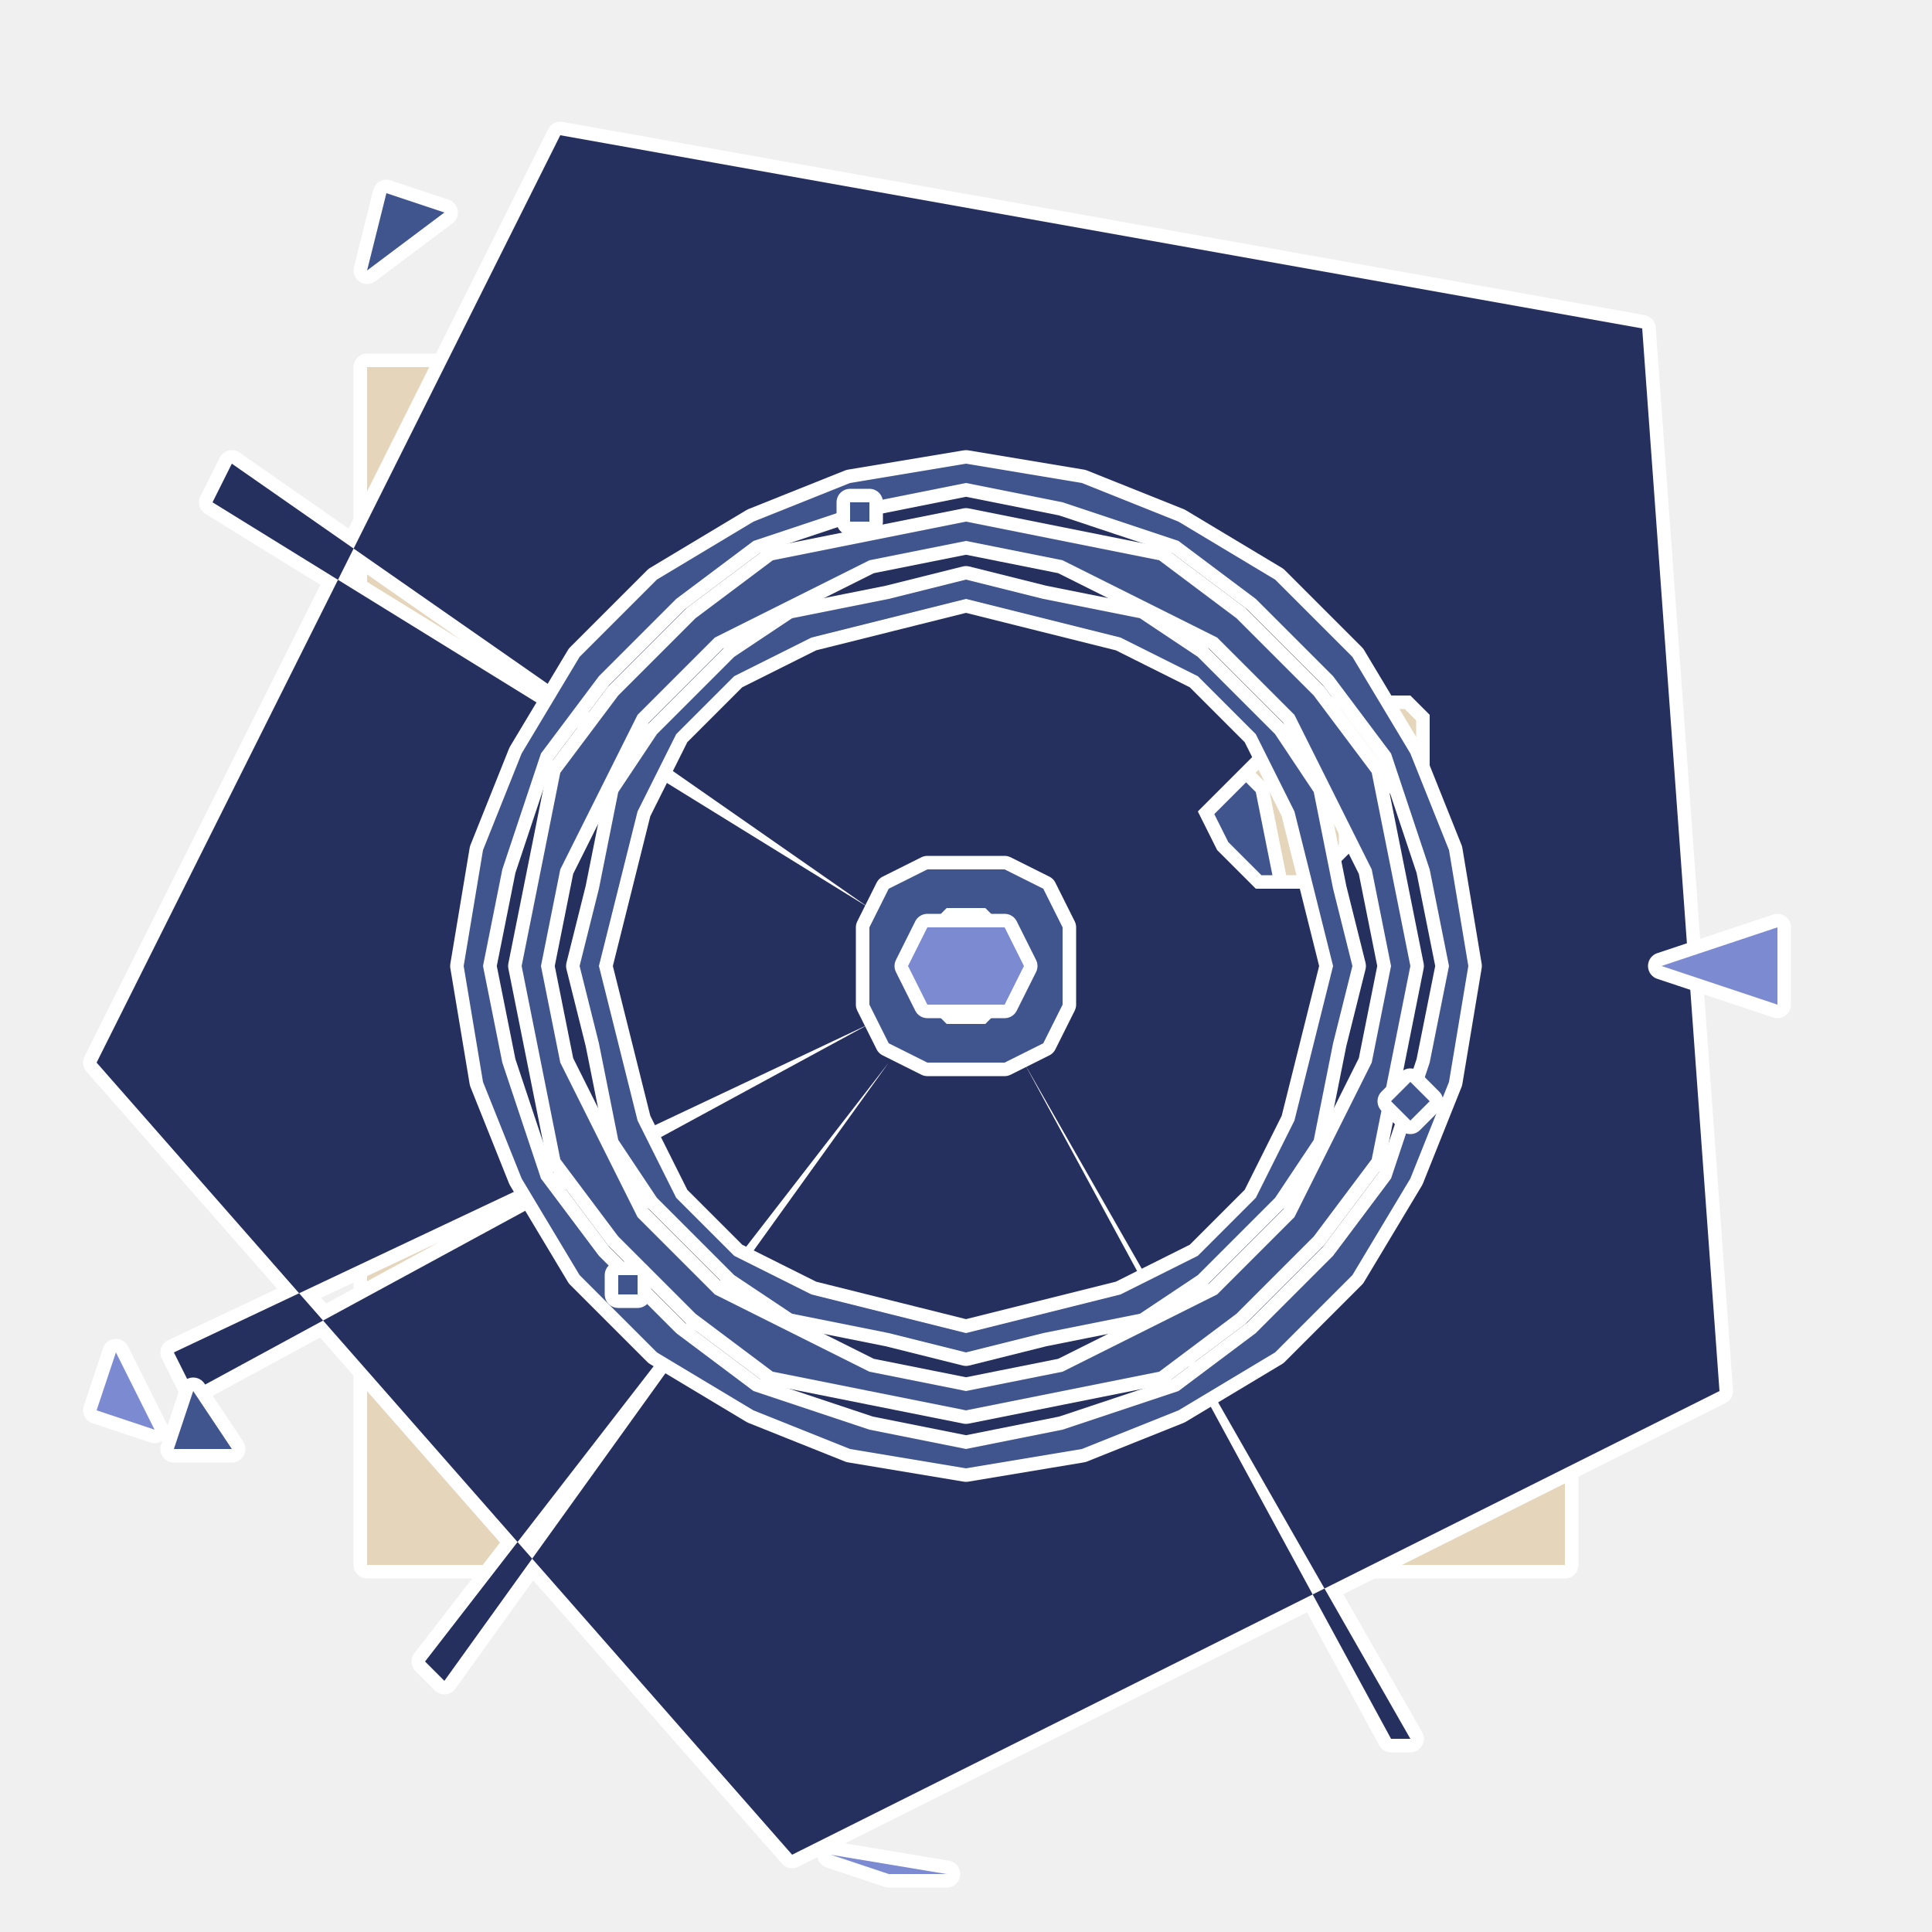
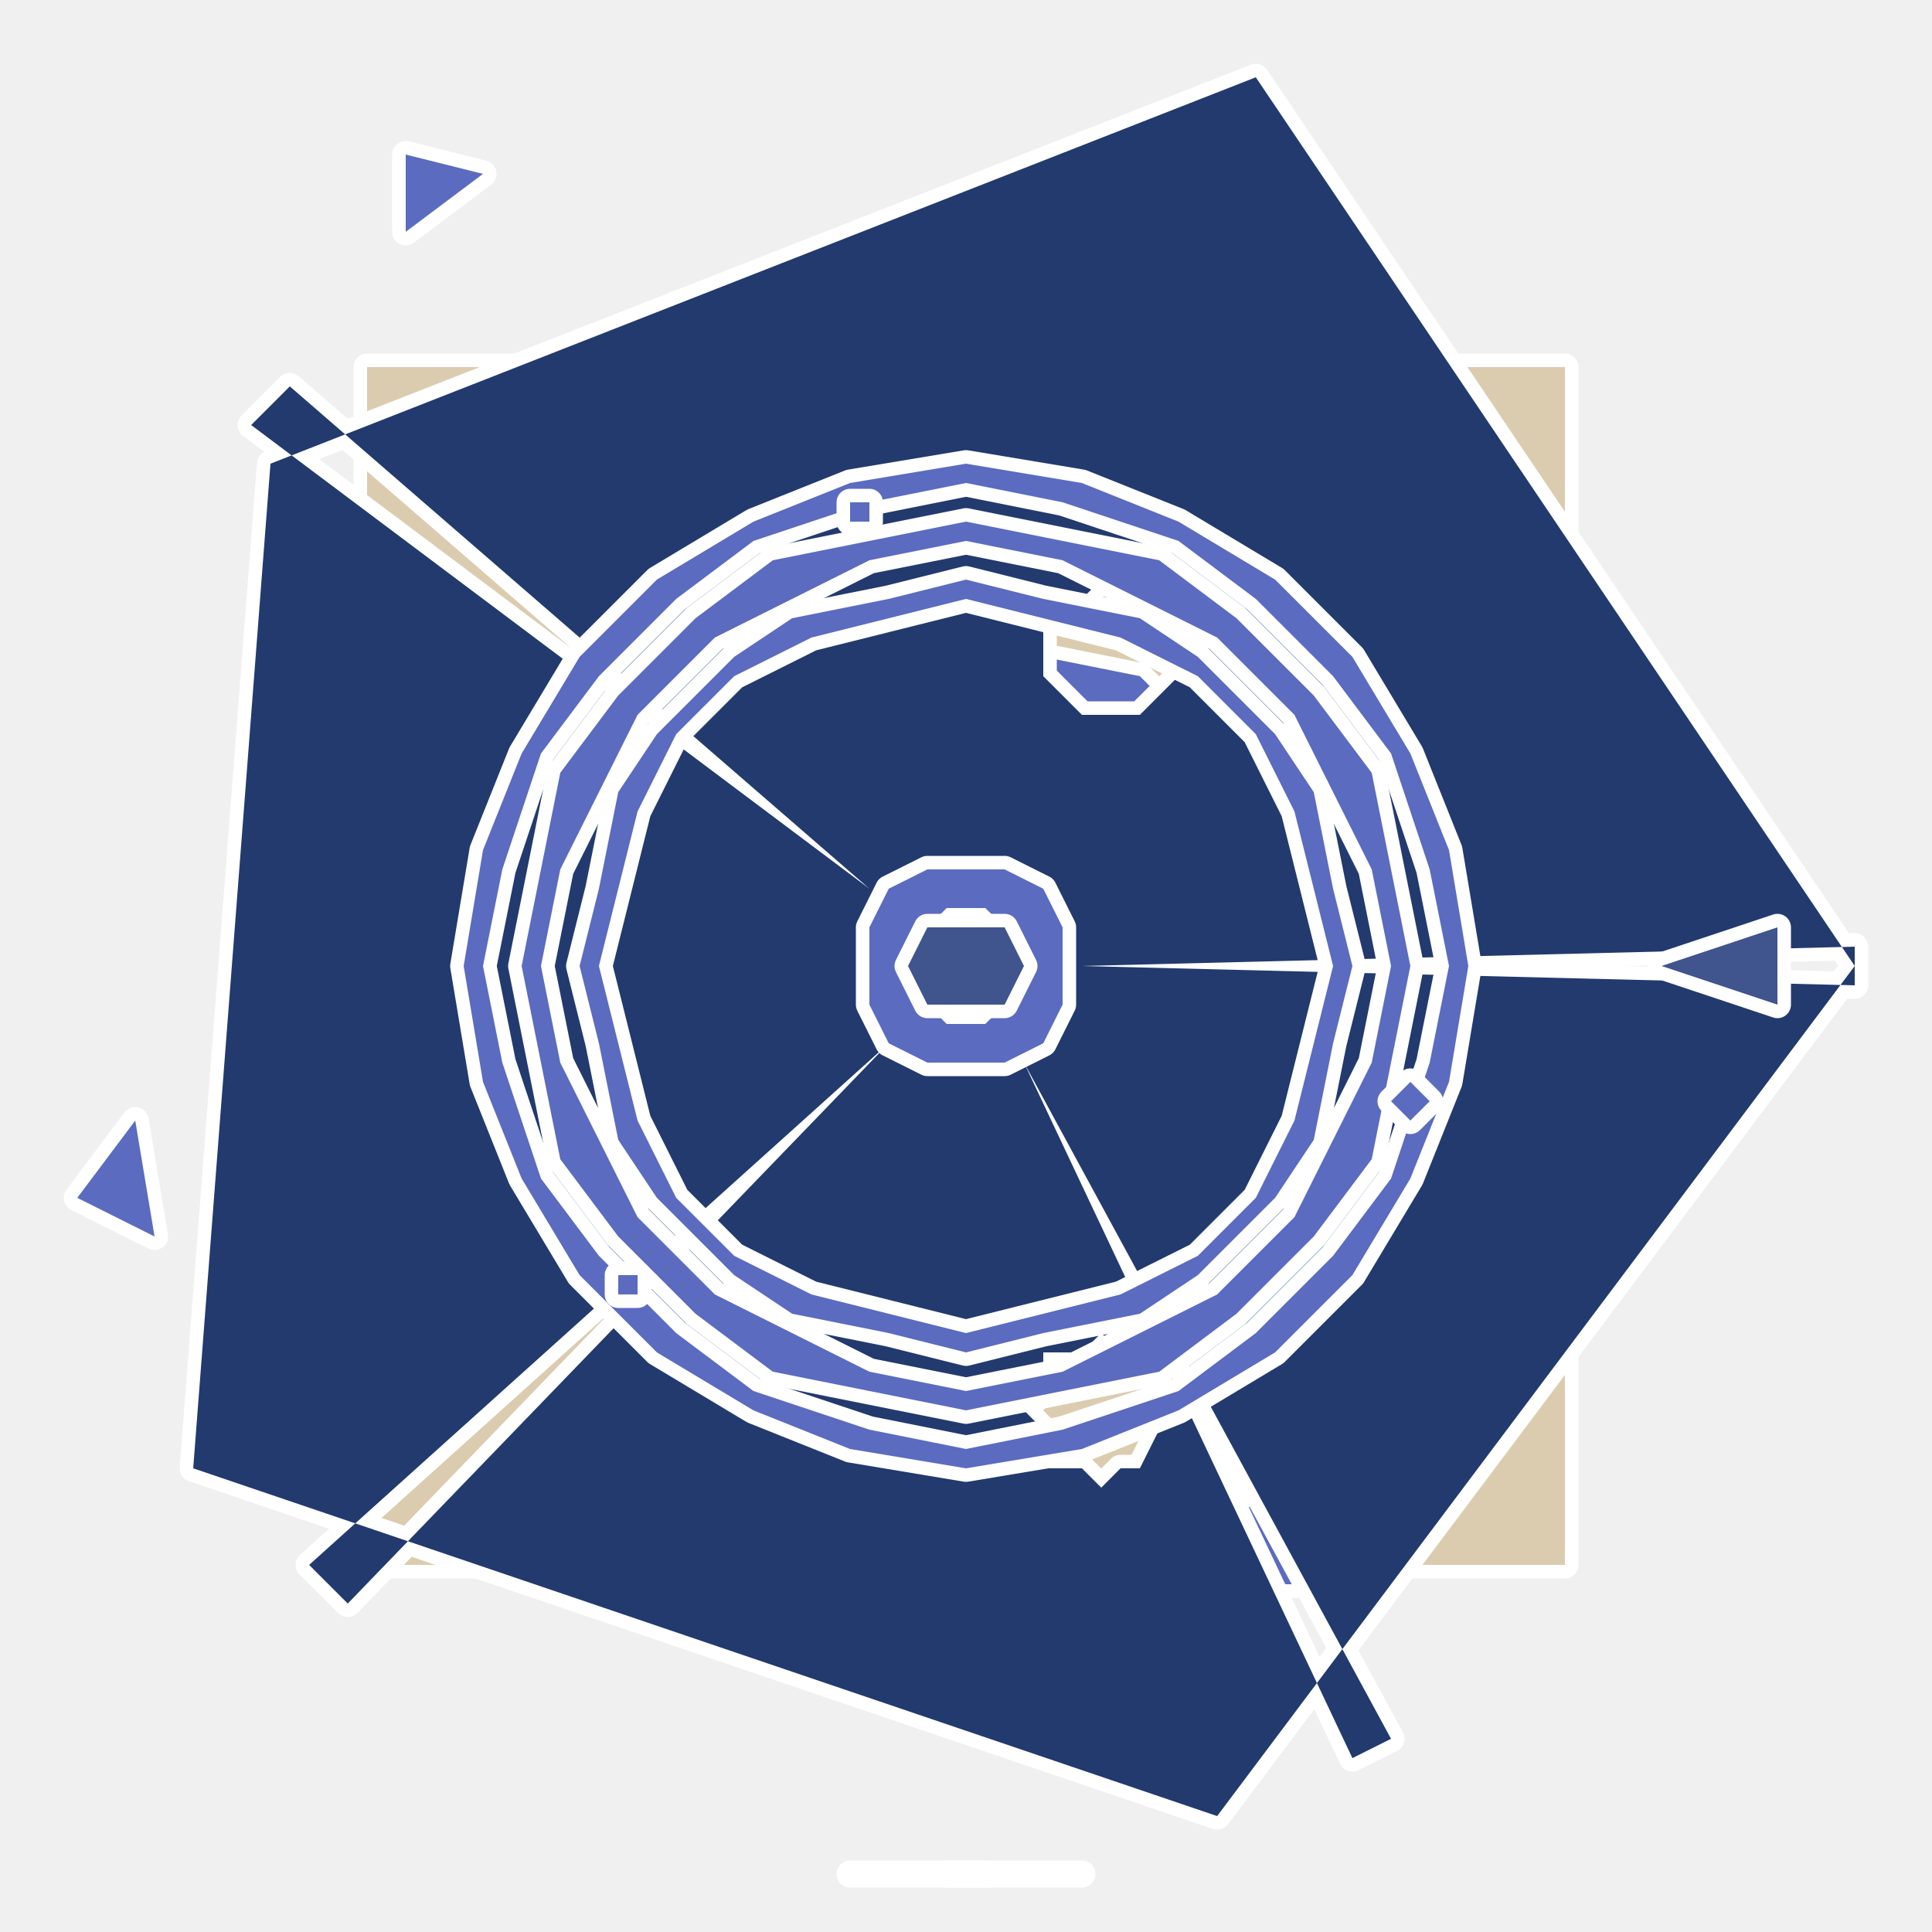
<svg xmlns="http://www.w3.org/2000/svg" viewBox="0 0 100 100" role="img" aria-label="@playform/hook-dsh-ccr - spike-star">
  <style>
		@media (prefers-reduced-motion: no-preference) {
			.hook-dsh-ccr-scene * { transform-box: view-box; transform-origin: 50% 50%; }
- 		.hook-dsh-ccr-counter { animation: hook-dsh-ccr-counter 28s linear -2s infinite; }
+ 		.hook-dsh-ccr-counter { animation: hook-dsh-ccr-counter 20s linear -2s infinite; }
		@keyframes hook-dsh-ccr-counter { to { transform: rotate(-360deg); } }
- 		.hook-dsh-ccr-breathe { animation: hook-dsh-ccr-breathe 6s ease-in-out -2s infinite; }
+ 		.hook-dsh-ccr-breathe { animation: hook-dsh-ccr-breathe 5s ease-in-out -2s infinite; }
		@keyframes hook-dsh-ccr-breathe { 50% { transform: scale(1.06); opacity: 0.85; } }
- 		.hook-dsh-ccr-fire { animation: hook-dsh-ccr-fire 3.2s ease-in-out infinite; }
+ 		.hook-dsh-ccr-fire { animation: hook-dsh-ccr-fire 2.9s ease-in-out infinite; }
		@keyframes hook-dsh-ccr-fire { 0%, 100% { opacity: 0.35; } 50% { opacity: 1; } }
- 		.hook-dsh-ccr-twinkle { animation: hook-dsh-ccr-twinkle 12s ease-in-out -2s infinite; }
+ 		.hook-dsh-ccr-twinkle { animation: hook-dsh-ccr-twinkle 6s ease-in-out -2s infinite; }
		@keyframes hook-dsh-ccr-twinkle { 0%, 100% { transform: scale(0.94); opacity: 0.4; } 50% { transform: scale(1.06); opacity: 1; } }
		}
	</style>
  <defs>
    <path id="hook-dsh-ccr-0" d="M81,81 L19,81 L19,19 L81,19 Z" />
-     <path id="hook-dsh-ccr-1" d="M86,46 L85,48 L84,48 L82,48 L81,46 L82,44 L84,43 L85,44 Z" />
-     <path id="hook-dsh-ccr-2" d="M32,23 L31,25 L30,25 L28,25 L27,23 L28,21 L30,20 L31,21 Z" />
+     <path id="hook-dsh-ccr-1" d="M76,26 L75,27 L74,28 L72,27 L71,26 L72,24 L74,23 L75,24 Z" />
+     <path id="hook-dsh-ccr-2" d="M68,80 L68,82 L66,82 L64,82 L64,80 L64,78 L66,78 L68,78 Z" />
    <path id="hook-dsh-ccr-3" d="M64,50 L64,54 L62,57 L60,60 L57,62 L54,64 L50,64 L46,64 L43,62 L40,60 L38,57 L36,54 L36,50 L36,46 L38,43 L40,40 L43,38 L46,36 L50,36 L54,36 L57,38 L60,40 L62,43 L64,46 Z M62,50 L61,53 L60,56 L58,58 L56,60 L53,61 L50,62 L47,61 L44,60 L42,58 L40,56 L39,53 L38,50 L39,47 L40,44 L42,42 L44,40 L47,39 L50,38 L53,39 L56,40 L58,42 L60,44 L61,47 Z" />
    <path id="hook-dsh-ccr-4" d="M67,50 L66,54 L65,59 L62,62 L59,65 L54,66 L50,67 L46,66 L42,65 L38,62 L35,59 L34,54 L33,50 L34,46 L35,42 L38,38 L41,35 L46,34 L50,33 L54,34 L59,35 L62,38 L65,41 L66,46 Z M65,50 L64,54 L63,57 L60,60 L57,63 L54,64 L50,65 L46,64 L43,63 L40,60 L37,57 L36,54 L35,50 L36,46 L37,43 L40,40 L43,37 L46,36 L50,35 L54,36 L57,37 L60,40 L63,43 L64,46 Z" />
-     <path id="hook-dsh-ccr-5" d="M89,72 L41,96 L5,55 L29,7 L85,17 Z M53,55 L73,90 L72,90 L53,55 Z M70,42 L70,44 L69,45 L68,46 L66,46 L65,46 L64,45 L63,44 L62,42 L63,41 L64,40 L65,39 L66,39 L68,39 L69,40 L70,41 Z M46,55 L23,87 L22,86 L46,55 Z M45,53 L10,72 L9,70 L45,53 Z M74,39 L74,40 L73,41 L72,41 L71,42 L70,41 L69,41 L68,40 L68,39 L68,37 L69,36 L70,36 L71,36 L72,36 L73,36 L74,37 Z M45,47 L11,26 L12,24 L45,47 Z M54,50 L54,52 L53,53 L52,54 L50,54 L48,54 L47,53 L46,52 L46,50 L46,48 L47,47 L48,46 L50,46 L52,46 L53,47 L54,48 Z" />
+     <path id="hook-dsh-ccr-5" d="M96,50 L63,94 L10,76 L14,24 L65,4 Z M56,50 L96,49 L96,51 L56,50 Z M61,34 L61,35 L60,36 L59,37 L57,37 L56,37 L55,36 L54,35 L54,34 L54,32 L55,31 L56,31 L57,30 L59,31 L60,31 L61,32 Z M53,55 L72,90 L70,91 L53,55 Z M46,54 L18,83 L16,81 L46,54 Z M60,73 L60,74 L59,76 L58,76 L57,77 L56,76 L54,76 L54,74 L53,73 L54,72 L54,70 L56,70 L57,69 L58,70 L59,70 L60,72 Z M45,46 L13,22 L15,20 L45,46 Z M54,50 L54,52 L53,53 L52,54 L50,54 L48,54 L47,53 L46,52 L46,50 L46,48 L47,47 L48,46 L50,46 L52,46 L53,47 L54,48 Z" />
    <path id="hook-dsh-ccr-6" d="M55,50 L55,52 L54,54 L52,55 L50,55 L48,55 L46,54 L45,52 L45,50 L45,48 L46,46 L48,45 L50,45 L52,45 L54,46 L55,48 Z M53,50 L53,51 L52,52 L51,53 L50,53 L49,53 L48,52 L47,51 L47,50 L47,49 L48,48 L49,47 L50,47 L51,47 L52,48 L53,49 Z" />
    <path id="hook-dsh-ccr-7" d="M92,48 L86,50 L92,52 Z" />
    <path id="hook-dsh-ccr-8" d="M70,50 L69,54 L68,59 L66,62 L62,66 L59,68 L54,69 L50,70 L46,69 L41,68 L38,66 L34,62 L32,59 L31,54 L30,50 L31,46 L32,41 L34,38 L38,34 L41,32 L46,31 L50,30 L54,31 L59,32 L62,34 L66,38 L68,41 L69,46 Z M69,50 L68,54 L67,58 L65,62 L62,65 L58,67 L54,68 L50,69 L46,68 L42,67 L38,65 L35,62 L33,58 L32,54 L31,50 L32,46 L33,42 L35,38 L38,35 L42,33 L46,32 L50,31 L54,32 L58,33 L62,35 L65,38 L67,42 L68,46 Z" />
    <path id="hook-dsh-ccr-9" d="M73,50 L72,55 L71,60 L68,64 L64,68 L60,71 L55,72 L50,73 L45,72 L40,71 L36,68 L32,64 L29,60 L28,55 L27,50 L28,45 L29,40 L32,36 L36,32 L40,29 L45,28 L50,27 L55,28 L60,29 L64,32 L68,36 L71,40 L72,45 Z M72,50 L71,55 L69,59 L67,63 L63,67 L59,69 L55,71 L50,72 L45,71 L41,69 L37,67 L33,63 L31,59 L29,55 L28,50 L29,45 L31,41 L33,37 L37,33 L41,31 L45,29 L50,28 L55,29 L59,31 L63,33 L67,37 L69,41 L71,45 Z" />
    <path id="hook-dsh-ccr-10" d="M76,50 L75,56 L73,61 L70,66 L66,70 L61,73 L56,75 L50,76 L44,75 L39,73 L34,70 L30,66 L27,61 L25,56 L24,50 L25,44 L27,39 L30,34 L34,30 L39,27 L44,25 L50,24 L56,25 L61,27 L66,30 L70,34 L73,39 L75,44 Z M75,50 L74,55 L72,61 L69,65 L65,69 L61,72 L55,74 L50,75 L45,74 L39,72 L35,69 L31,65 L28,61 L26,55 L25,50 L26,45 L28,39 L31,35 L35,31 L39,28 L45,26 L50,25 L55,26 L61,28 L65,31 L69,35 L72,39 L74,45 Z" />
    <path id="hook-dsh-ccr-11" d="M74,57 L73,58 L73,58 L72,57 L73,56 L73,56 Z" />
    <path id="hook-dsh-ccr-12" d="M33,66 L33,67 L32,67 L32,66 L32,66 L33,66 Z" />
    <path id="hook-dsh-ccr-13" d="M45,27 L45,27 L44,27 L44,27 L44,26 L45,26 Z" />
-     <path id="hook-dsh-ccr-14" d="M12,75 L9,75 L10,72 Z" />
-     <path id="hook-dsh-ccr-15" d="M49,97 L46,97 L43,96 Z" />
-     <path id="hook-dsh-ccr-16" d="M19,14 L20,10 L23,11 Z" />
-     <path id="hook-dsh-ccr-17" d="M8,74 L5,73 L6,70 Z" />
+     <path id="hook-dsh-ccr-14" d="M21,12 L21,8 L25,9 Z" />
+     <path id="hook-dsh-ccr-15" d="M56,97 L53,97 L49,97 Z" />
+     <path id="hook-dsh-ccr-16" d="M8,64 L4,62 L7,58 Z" />
+     <path id="hook-dsh-ccr-17" d="M51,97 L47,97 L44,97 Z" />
    <path id="hook-dsh-ccr-18" d="M53,50 L52,52 L51,52 L49,52 L48,52 L47,50 L48,48 L49,48 L51,48 L52,48 Z" />
  </defs>
  <g class="hook-dsh-ccr-scene">
-     <g fill="#E4D5BB" fill-opacity="1" fill-rule="evenodd" stroke="#ffffff" stroke-width="1.4" stroke-linejoin="round" paint-order="stroke fill">
+     <g fill="#DBCCB0" fill-opacity="1" fill-rule="evenodd" stroke="#ffffff" stroke-width="1.4" stroke-linejoin="round" paint-order="stroke fill">
      <use class="hook-dsh-ccr-breathe" href="#hook-dsh-ccr-0" />
    </g>
-     <g fill="#40548D" fill-opacity="1" fill-rule="evenodd" stroke="#ffffff" stroke-width="1.4" stroke-linejoin="round" paint-order="stroke fill">
+     <g fill="#5B6BC0" fill-opacity="1" fill-rule="evenodd" stroke="#ffffff" stroke-width="1.4" stroke-linejoin="round" paint-order="stroke fill">
      <use class="hook-dsh-ccr-fire" style="animation-delay:-2.00s" href="#hook-dsh-ccr-1" />
      <use class="hook-dsh-ccr-fire" style="animation-delay:-2.18s" href="#hook-dsh-ccr-2" />
      <use class="hook-dsh-ccr-breathe" href="#hook-dsh-ccr-3" />
      <use class="hook-dsh-ccr-breathe" href="#hook-dsh-ccr-4" />
    </g>
-     <g fill="#26305E" fill-opacity="1" fill-rule="evenodd" stroke="#ffffff" stroke-width="1.4" stroke-linejoin="round" paint-order="stroke fill">
+     <g fill="#223A6E" fill-opacity="1" fill-rule="evenodd" stroke="#ffffff" stroke-width="1.4" stroke-linejoin="round" paint-order="stroke fill">
      <use href="#hook-dsh-ccr-5" />
    </g>
-     <g fill="#40548D" fill-opacity="1" fill-rule="evenodd" stroke="#ffffff" stroke-width="1.4" stroke-linejoin="round" paint-order="stroke fill">
+     <g fill="#5B6BC0" fill-opacity="1" fill-rule="evenodd" stroke="#ffffff" stroke-width="1.4" stroke-linejoin="round" paint-order="stroke fill">
      <use class="hook-dsh-ccr-breathe" href="#hook-dsh-ccr-6" />
    </g>
-     <g fill="#7C8AD1" fill-opacity="1" fill-rule="evenodd" stroke="#ffffff" stroke-width="1.4" stroke-linejoin="round" paint-order="stroke fill">
+     <g fill="#40548D" fill-opacity="1" fill-rule="evenodd" stroke="#ffffff" stroke-width="1.4" stroke-linejoin="round" paint-order="stroke fill">
      <use class="hook-dsh-ccr-fire" style="animation-delay:-2.36s" href="#hook-dsh-ccr-7" />
    </g>
-     <g fill="#40548D" fill-opacity="1" fill-rule="evenodd" stroke="#ffffff" stroke-width="1.4" stroke-linejoin="round" paint-order="stroke fill">
+     <g fill="#5B6BC0" fill-opacity="1" fill-rule="evenodd" stroke="#ffffff" stroke-width="1.4" stroke-linejoin="round" paint-order="stroke fill">
      <use class="hook-dsh-ccr-breathe" href="#hook-dsh-ccr-8" />
      <use class="hook-dsh-ccr-breathe" href="#hook-dsh-ccr-9" />
      <use class="hook-dsh-ccr-breathe" href="#hook-dsh-ccr-10" />
      <use class="hook-dsh-ccr-counter" href="#hook-dsh-ccr-11" />
      <use class="hook-dsh-ccr-counter" href="#hook-dsh-ccr-12" />
      <use class="hook-dsh-ccr-counter" href="#hook-dsh-ccr-13" />
      <use class="hook-dsh-ccr-twinkle" href="#hook-dsh-ccr-14" />
    </g>
-     <g fill="#7C8AD1" fill-opacity="1" fill-rule="evenodd" stroke="#ffffff" stroke-width="1.4" stroke-linejoin="round" paint-order="stroke fill">
+     <g fill="#40548D" fill-opacity="1" fill-rule="evenodd" stroke="#ffffff" stroke-width="1.4" stroke-linejoin="round" paint-order="stroke fill">
      <use class="hook-dsh-ccr-twinkle" href="#hook-dsh-ccr-15" />
    </g>
-     <g fill="#40548D" fill-opacity="1" fill-rule="evenodd" stroke="#ffffff" stroke-width="1.4" stroke-linejoin="round" paint-order="stroke fill">
+     <g fill="#5B6BC0" fill-opacity="1" fill-rule="evenodd" stroke="#ffffff" stroke-width="1.4" stroke-linejoin="round" paint-order="stroke fill">
      <use class="hook-dsh-ccr-twinkle" href="#hook-dsh-ccr-16" />
    </g>
-     <g fill="#7C8AD1" fill-opacity="1" fill-rule="evenodd" stroke="#ffffff" stroke-width="1.4" stroke-linejoin="round" paint-order="stroke fill">
+     <g fill="#40548D" fill-opacity="1" fill-rule="evenodd" stroke="#ffffff" stroke-width="1.4" stroke-linejoin="round" paint-order="stroke fill">
      <use class="hook-dsh-ccr-twinkle" href="#hook-dsh-ccr-17" />
      <use class="hook-dsh-ccr-breathe" href="#hook-dsh-ccr-18" />
    </g>
  </g>
</svg>
